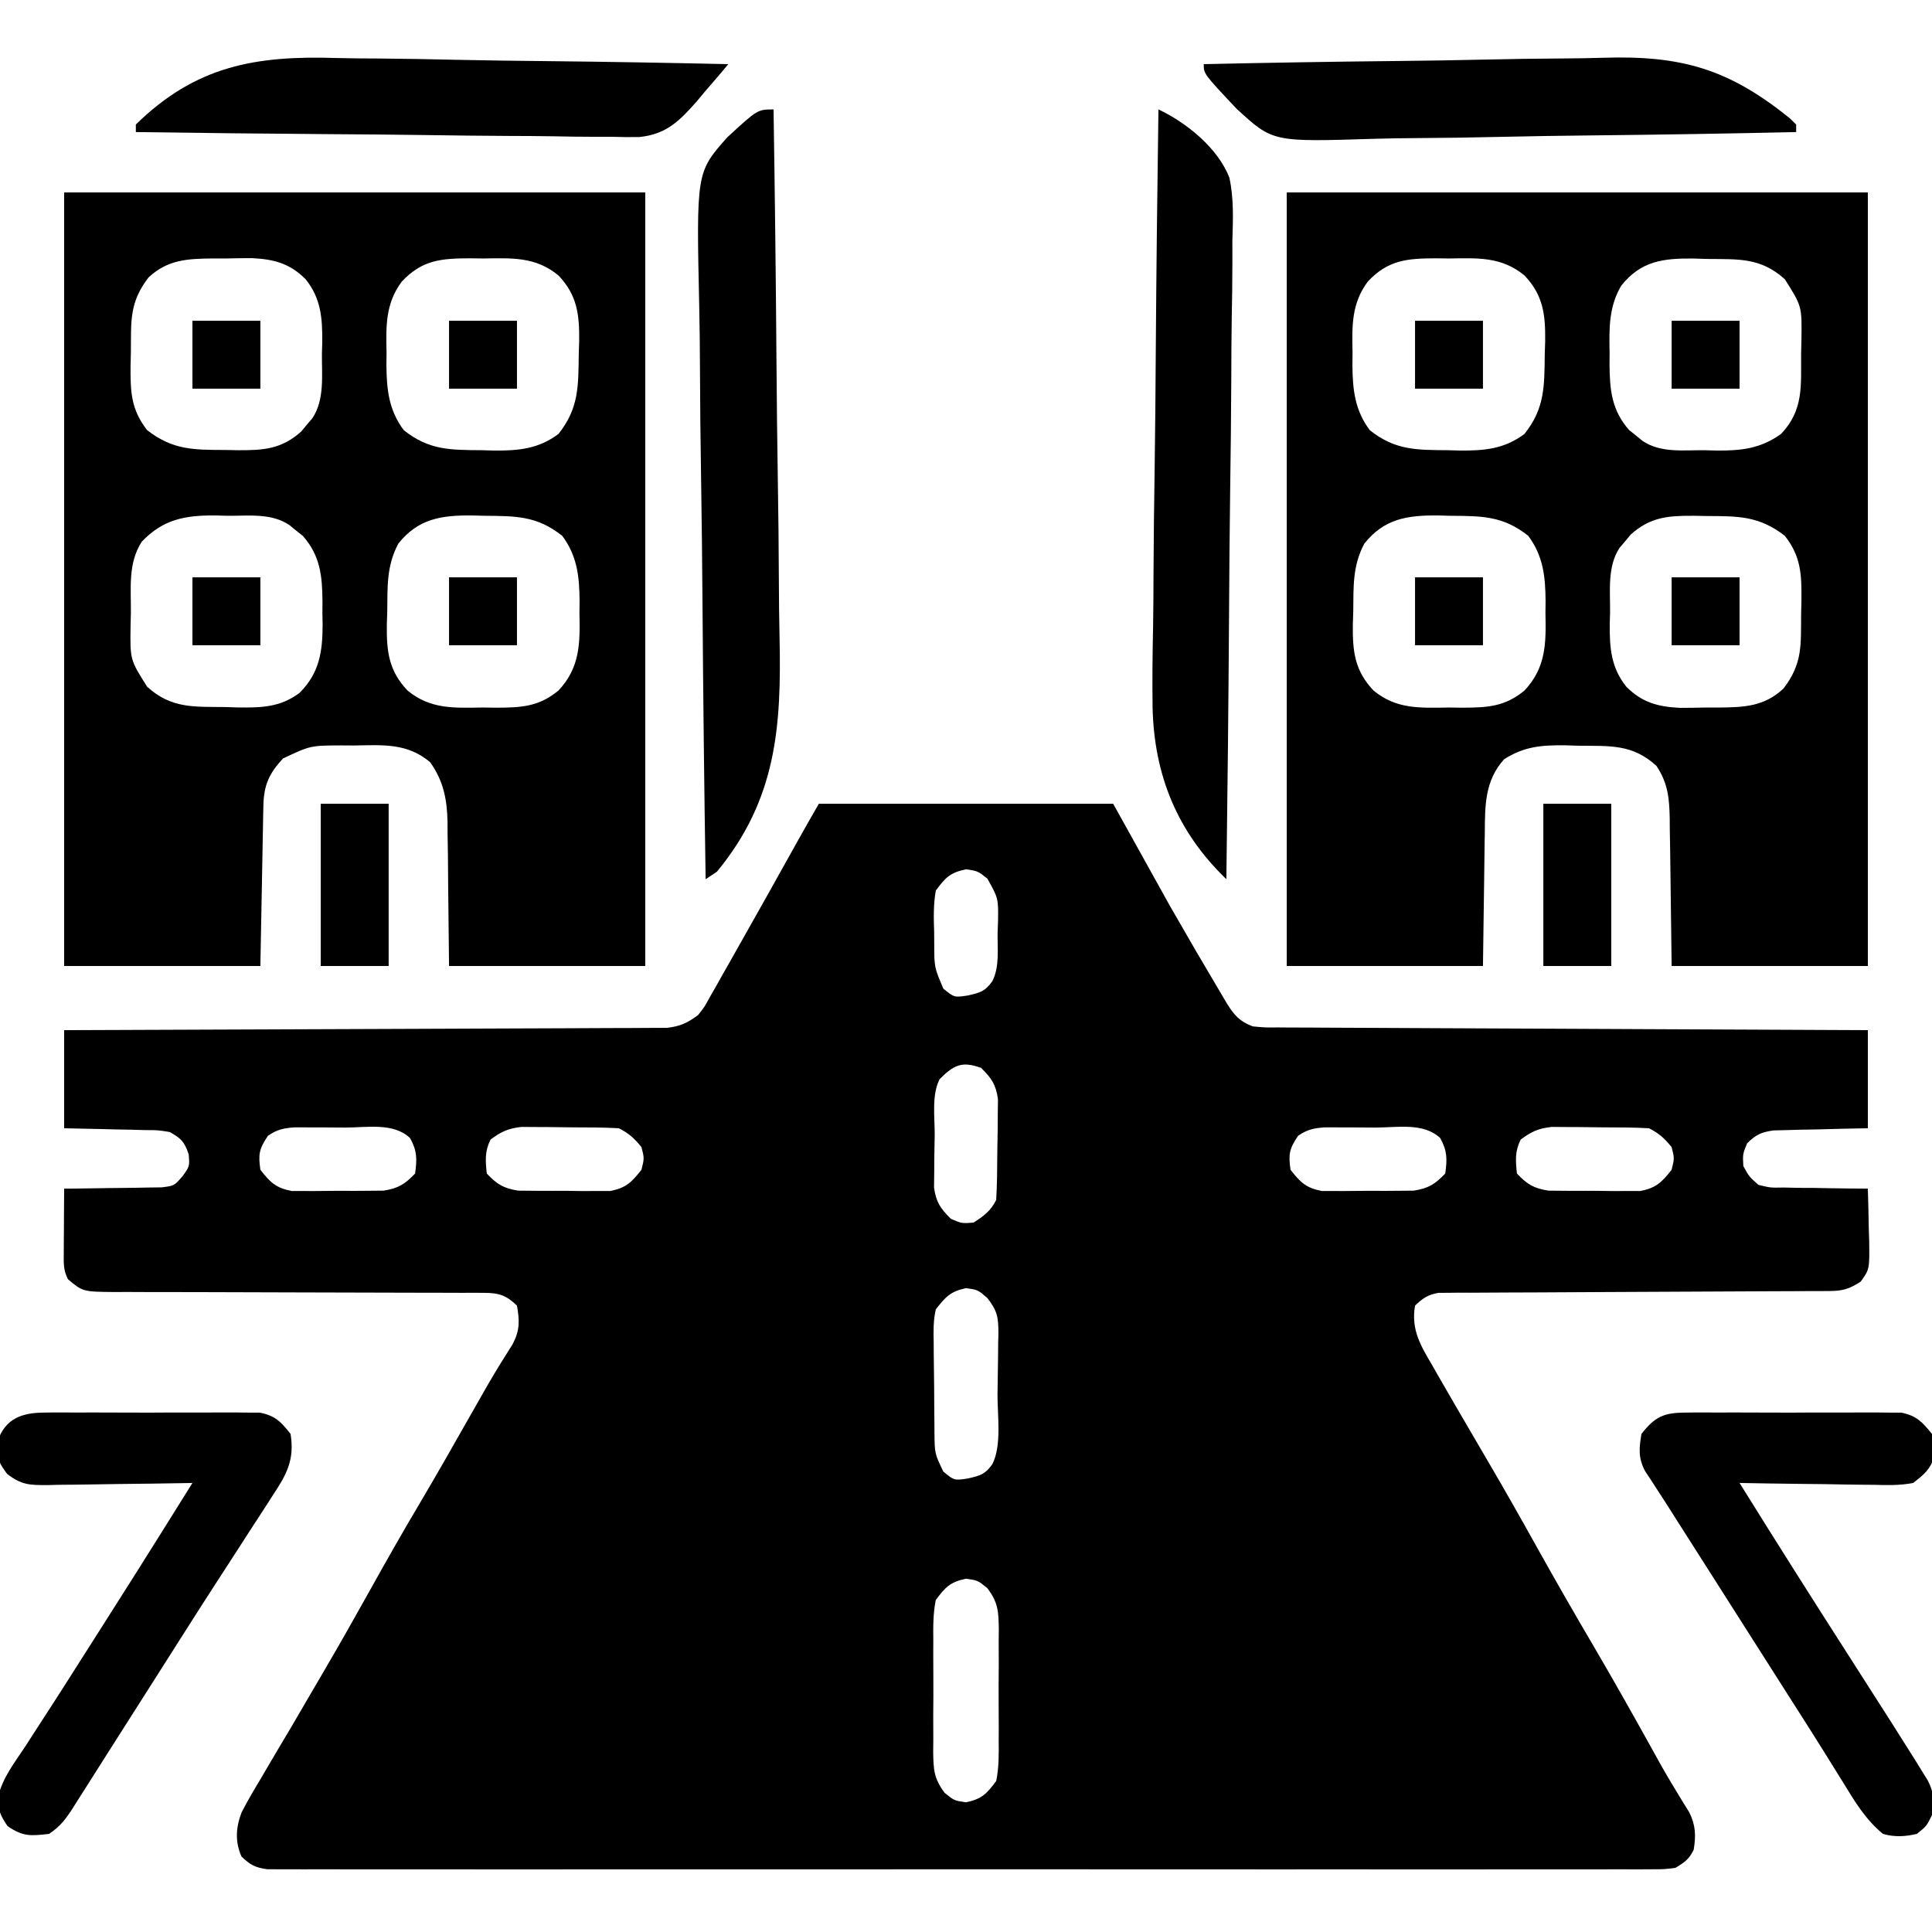
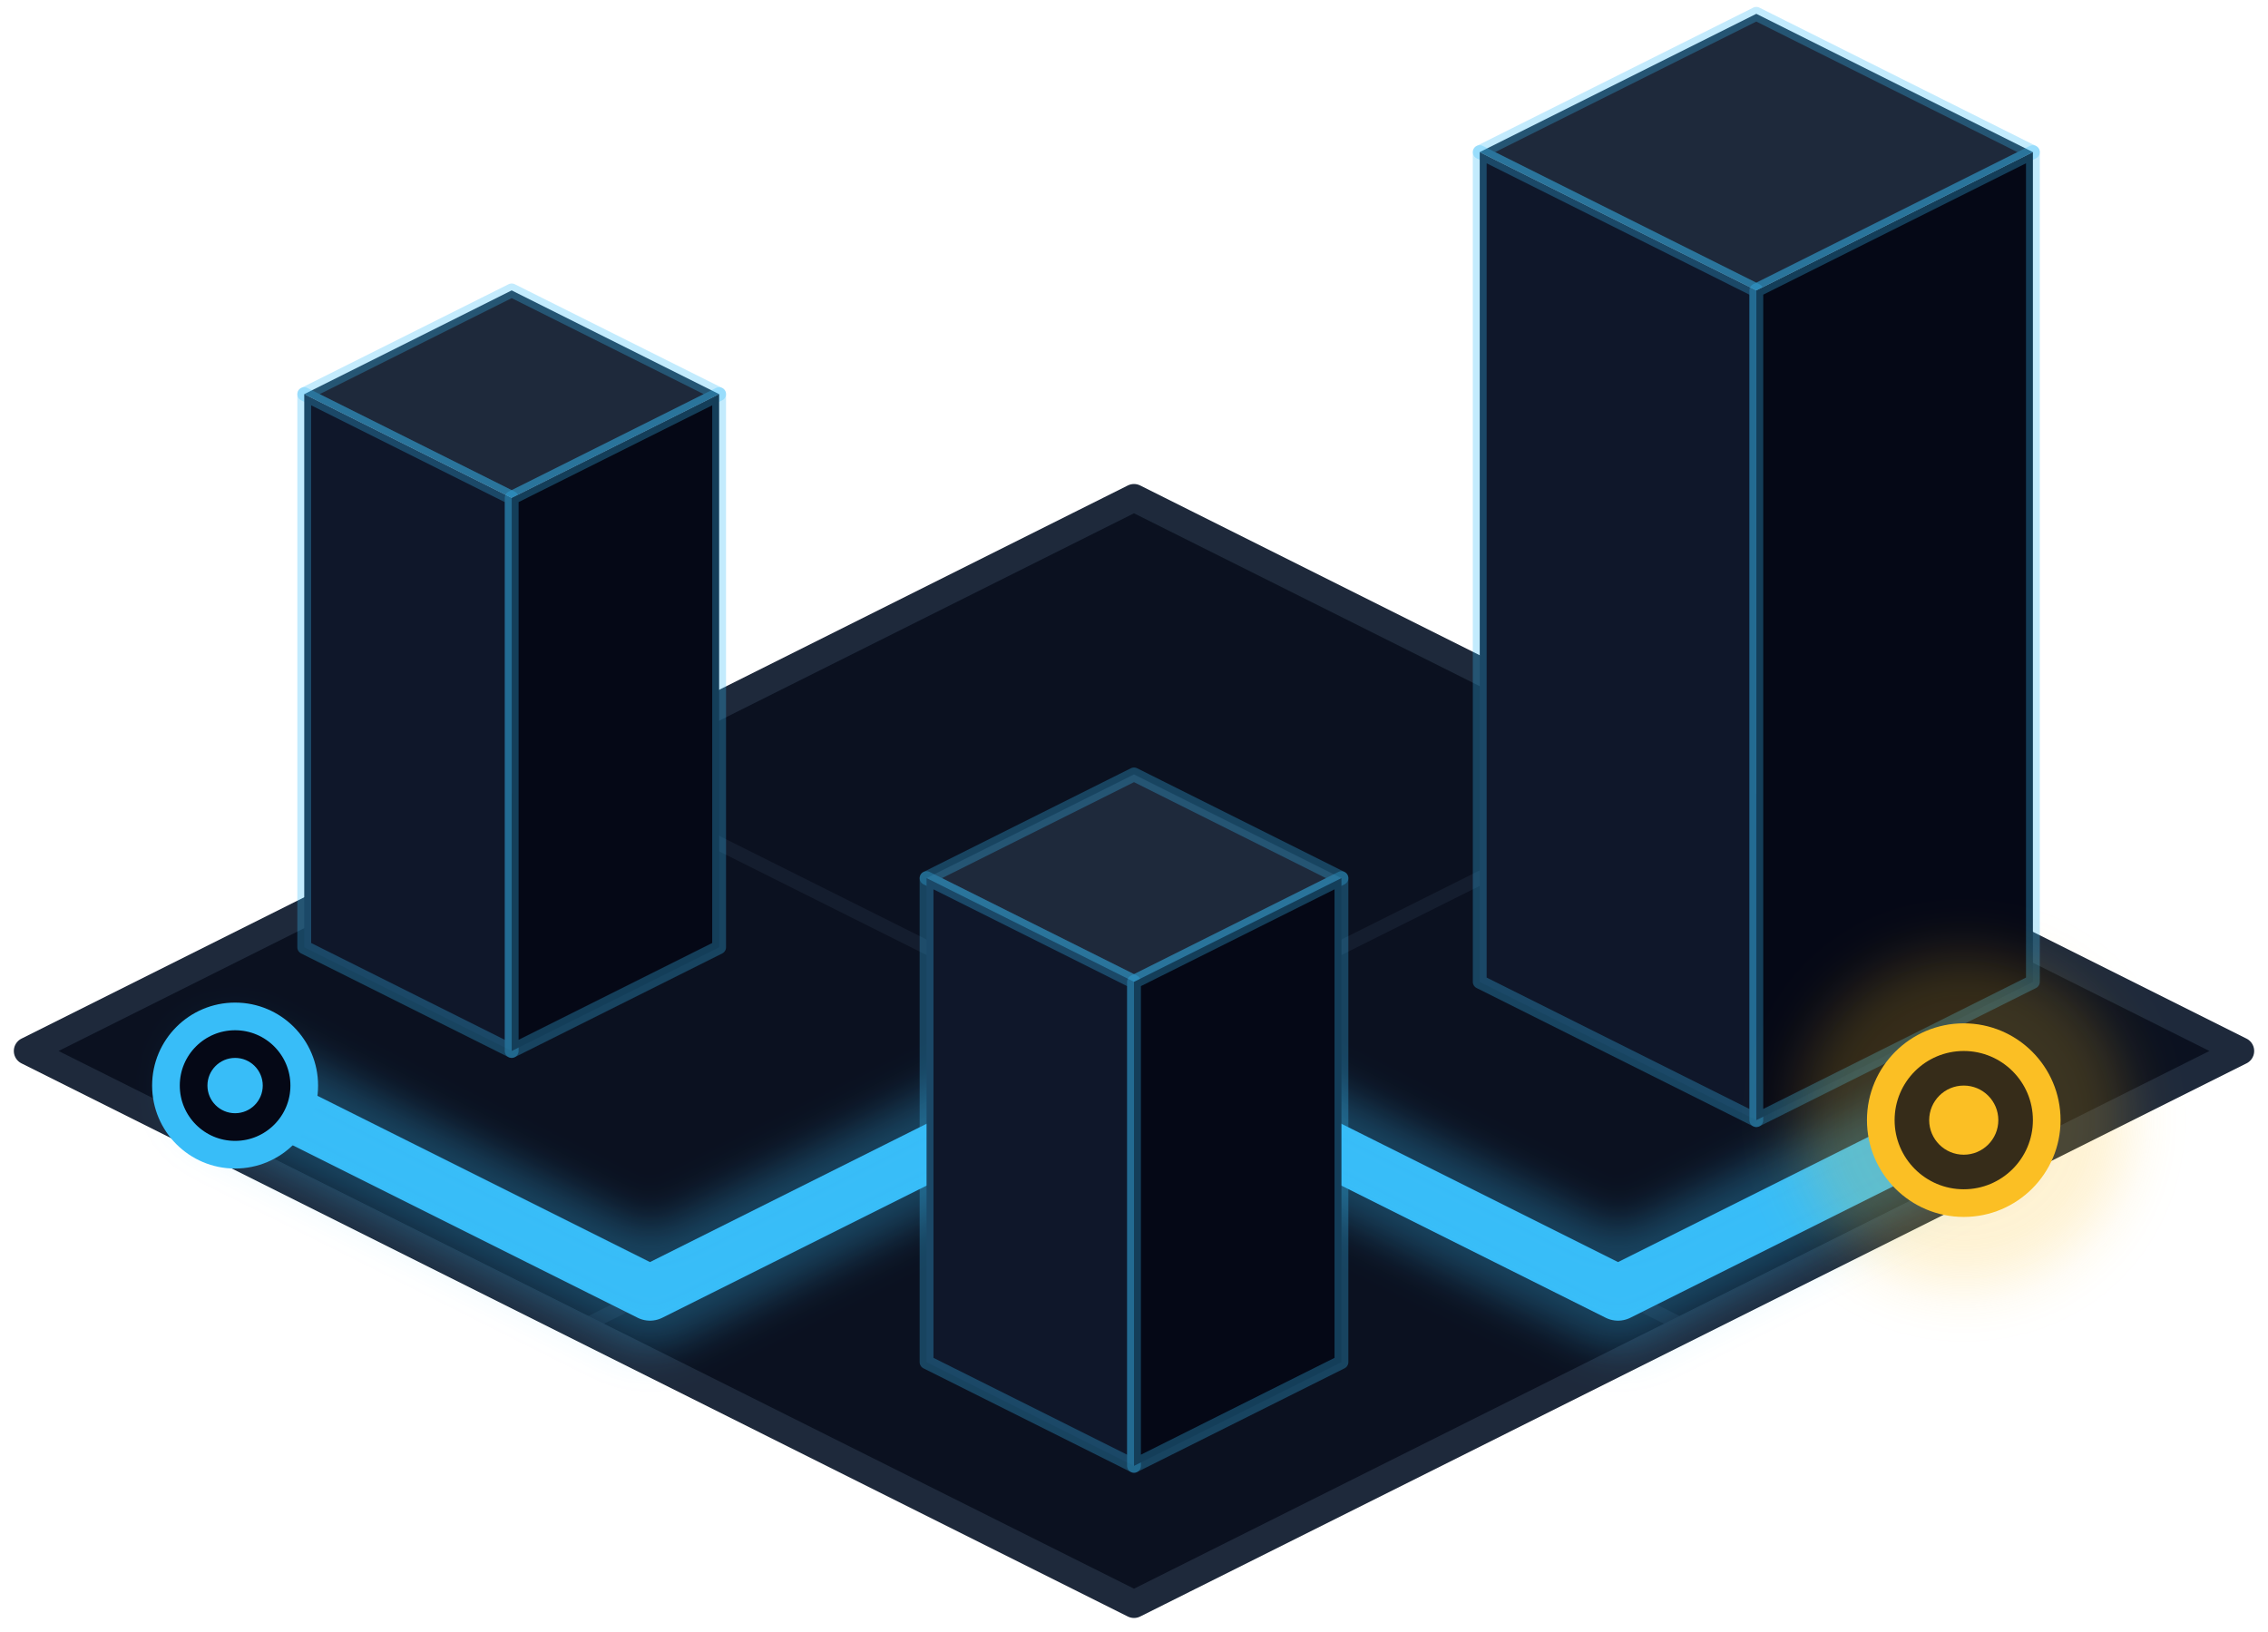
- <svg xmlns="http://www.w3.org/2000/svg" version="1.1" width="512" height="512" viewBox="0 0 512 512">
-   <path d="M0 0 C25.74 0 51.48 0 78 0 C85.425 13.365 85.425 13.365 93 27 C99.928 39.042 99.928 39.042 107 51 C107.376 51.635 107.752 52.269 108.139 52.923 C110.099 56.08 111.526 57.696 115 59 C118.133 59.311 118.133 59.311 121.669 59.278 C122.338 59.284 123.007 59.29 123.697 59.296 C125.937 59.313 128.177 59.316 130.417 59.319 C132.023 59.328 133.63 59.338 135.236 59.349 C139.598 59.377 143.959 59.392 148.32 59.405 C152.878 59.42 157.435 59.447 161.993 59.473 C170.624 59.52 179.255 59.556 187.885 59.589 C197.711 59.628 207.537 59.677 217.363 59.727 C237.575 59.831 257.788 59.92 278 60 C278 68.58 278 77.16 278 86 C276.025 86.037 274.05 86.075 272.016 86.113 C269.427 86.179 266.839 86.245 264.25 86.312 C262.948 86.335 261.646 86.358 260.305 86.381 C259.054 86.416 257.804 86.452 256.516 86.488 C255.364 86.514 254.211 86.541 253.024 86.568 C249.735 87.038 248.336 87.675 246 90 C244.829 92.86 244.829 92.86 245 96 C246.498 98.776 246.498 98.776 249 101 C252.175 101.777 252.175 101.777 255.734 101.707 C257.03 101.736 258.325 101.765 259.66 101.795 C261.023 101.801 262.387 101.807 263.75 101.812 C265.129 101.836 266.508 101.861 267.887 101.889 C271.258 101.948 274.628 101.984 278 102 C278.116 105.583 278.187 109.166 278.25 112.75 C278.284 113.766 278.317 114.782 278.352 115.828 C278.451 123.37 278.451 123.37 276.109 126.641 C272.995 128.648 271.286 129.126 267.61 129.138 C266.688 129.143 265.765 129.149 264.815 129.155 C263.292 129.156 263.292 129.156 261.739 129.158 C260.672 129.163 259.605 129.168 258.506 129.173 C256.184 129.184 253.862 129.192 251.539 129.199 C247.867 129.211 244.194 129.23 240.521 129.252 C230.077 129.314 219.633 129.368 209.189 129.401 C202.806 129.422 196.424 129.458 190.042 129.502 C187.606 129.516 185.169 129.525 182.733 129.528 C179.329 129.533 175.925 129.556 172.52 129.583 C171.509 129.58 170.498 129.577 169.456 129.574 C168.528 129.585 167.6 129.597 166.644 129.608 C165.436 129.613 165.436 129.613 164.205 129.618 C161.415 130.101 160.033 131.051 158 133 C156.895 139.414 159.495 143.599 162.625 148.938 C163.116 149.802 163.606 150.666 164.112 151.556 C165.724 154.381 167.359 157.192 169 160 C169.826 161.42 169.826 161.42 170.669 162.869 C172.971 166.824 175.278 170.776 177.594 174.722 C181.821 181.932 185.937 189.197 190 196.5 C195.131 205.72 200.392 214.855 205.735 223.954 C210.642 232.333 215.404 240.789 220.119 249.277 C220.656 250.243 221.193 251.208 221.746 252.203 C222.271 253.15 222.796 254.097 223.336 255.073 C224.512 257.141 225.723 259.189 226.959 261.222 C227.599 262.277 228.239 263.331 228.898 264.418 C229.487 265.367 230.075 266.316 230.681 267.294 C232.381 270.781 232.453 273.385 231.855 277.16 C230.673 279.704 229.406 280.554 227 282 C224.097 282.376 224.097 282.376 220.647 282.378 C218.674 282.389 218.674 282.389 216.661 282.401 C215.198 282.395 213.735 282.388 212.271 282.381 C210.72 282.384 209.168 282.389 207.617 282.395 C203.347 282.408 199.077 282.401 194.806 282.392 C190.204 282.385 185.601 282.396 180.998 282.404 C171.979 282.417 162.96 282.415 153.941 282.406 C146.612 282.399 139.284 282.398 131.956 282.401 C130.914 282.402 129.872 282.402 128.799 282.403 C126.682 282.404 124.566 282.405 122.45 282.406 C102.592 282.414 82.734 282.404 62.876 282.388 C45.826 282.375 28.776 282.377 11.727 282.391 C-8.059 282.407 -27.844 282.413 -47.63 282.404 C-49.739 282.403 -51.847 282.402 -53.956 282.401 C-54.993 282.401 -56.031 282.401 -57.1 282.4 C-64.422 282.397 -71.744 282.402 -79.066 282.409 C-87.985 282.417 -96.904 282.415 -105.824 282.399 C-110.377 282.391 -114.93 282.388 -119.484 282.398 C-123.649 282.407 -127.813 282.402 -131.978 282.386 C-133.488 282.383 -134.998 282.384 -136.508 282.392 C-138.554 282.401 -140.601 282.39 -142.647 282.378 C-143.785 282.377 -144.924 282.377 -146.097 282.376 C-149.32 281.959 -150.681 281.232 -153 279 C-154.753 275.046 -154.494 271.302 -152.98 267.312 C-151.412 264.273 -149.712 261.36 -147.938 258.438 C-147.301 257.348 -146.665 256.258 -146.01 255.135 C-144.026 251.744 -142.014 248.372 -140 245 C-138.233 241.985 -136.474 238.966 -134.716 235.946 C-133.568 233.975 -132.417 232.006 -131.262 230.039 C-126.998 222.764 -122.853 215.429 -118.75 208.062 C-114.578 200.573 -110.358 193.125 -105.977 185.756 C-101.114 177.555 -96.419 169.258 -91.708 160.969 C-90.731 159.254 -90.731 159.254 -89.734 157.504 C-89.106 156.4 -88.479 155.296 -87.832 154.159 C-85.672 150.434 -83.412 146.777 -81.101 143.144 C-79.223 139.488 -79.293 137.03 -80 133 C-82.794 130.288 -84.779 129.625 -88.623 129.621 C-89.547 129.613 -90.471 129.605 -91.423 129.597 C-92.429 129.603 -93.436 129.609 -94.472 129.615 C-96.071 129.607 -96.071 129.607 -97.701 129.599 C-100.015 129.589 -102.328 129.586 -104.642 129.589 C-108.302 129.594 -111.962 129.58 -115.623 129.561 C-123.394 129.524 -131.166 129.51 -138.938 129.5 C-147.939 129.488 -156.94 129.466 -165.941 129.42 C-169.549 129.406 -173.157 129.411 -176.765 129.415 C-178.976 129.406 -181.187 129.396 -183.398 129.385 C-184.905 129.394 -184.905 129.394 -186.442 129.403 C-195.052 129.327 -195.052 129.327 -199 126 C-200.252 123.495 -200.114 121.791 -200.098 118.992 C-200.094 118.006 -200.091 117.02 -200.088 116.004 C-200.08 114.971 -200.071 113.939 -200.062 112.875 C-200.058 111.835 -200.053 110.794 -200.049 109.723 C-200.037 107.148 -200.021 104.574 -200 102 C-198.714 101.994 -198.714 101.994 -197.401 101.988 C-194.21 101.961 -191.02 101.911 -187.83 101.847 C-186.45 101.824 -185.071 101.81 -183.692 101.804 C-181.706 101.795 -179.72 101.751 -177.734 101.707 C-176.54 101.691 -175.346 101.676 -174.116 101.659 C-170.831 101.253 -170.831 101.253 -168.579 98.651 C-166.733 96.067 -166.733 96.067 -167 92.875 C-168.179 89.487 -168.933 88.769 -172 87 C-175.092 86.497 -175.092 86.497 -178.516 86.488 C-180.391 86.435 -180.391 86.435 -182.305 86.381 C-183.607 86.358 -184.909 86.336 -186.25 86.312 C-187.567 86.278 -188.885 86.244 -190.242 86.209 C-193.494 86.126 -196.747 86.062 -200 86 C-200 77.42 -200 68.84 -200 60 C-197.969 59.994 -195.938 59.988 -193.846 59.982 C-174.731 59.926 -155.616 59.853 -136.501 59.764 C-126.674 59.719 -116.846 59.68 -107.018 59.654 C-98.453 59.631 -89.888 59.597 -81.323 59.551 C-76.787 59.527 -72.251 59.509 -67.716 59.502 C-63.447 59.496 -59.178 59.476 -54.909 59.446 C-53.342 59.437 -51.775 59.433 -50.208 59.435 C-48.068 59.437 -45.929 59.42 -43.789 59.399 C-41.993 59.392 -41.993 59.392 -40.161 59.385 C-36.675 58.96 -34.805 58.073 -32 56 C-30.299 53.86 -30.299 53.86 -28.941 51.336 C-28.397 50.39 -27.853 49.445 -27.292 48.47 C-26.722 47.449 -26.151 46.427 -25.562 45.375 C-24.66 43.793 -24.66 43.793 -23.739 42.18 C-21.812 38.794 -19.904 35.398 -18 32 C-16.704 29.699 -15.409 27.398 -14.113 25.098 C-11.235 19.975 -8.37 14.846 -5.517 9.709 C-3.698 6.461 -1.847 3.232 0 0 Z M31 23 C30.334 26.704 30.438 30.311 30.562 34.062 C30.568 35.056 30.574 36.049 30.58 37.072 C30.589 43.341 30.589 43.341 33 49 C35.886 51.356 35.886 51.356 39.5 50.812 C42.878 50.028 44.033 49.732 46 47 C47.931 43.138 47.315 38.437 47.375 34.188 C47.412 33.189 47.45 32.191 47.488 31.162 C47.581 25.072 47.581 25.072 44.664 19.84 C42.108 17.82 42.108 17.82 39 17.375 C34.794 18.251 33.566 19.542 31 23 Z M32 73 C29.859 77.281 30.732 82.941 30.705 87.694 C30.688 89.794 30.644 91.894 30.6 93.994 C30.589 95.336 30.581 96.678 30.574 98.02 C30.56 99.237 30.545 100.455 30.53 101.71 C31.089 105.626 32.21 107.245 35 110 C37.897 111.247 37.897 111.247 41 111 C43.747 109.23 45.531 107.937 47 105 C47.258 100.772 47.271 96.541 47.295 92.306 C47.312 90.206 47.356 88.106 47.4 86.006 C47.411 84.664 47.419 83.322 47.426 81.98 C47.44 80.763 47.455 79.545 47.47 78.29 C46.911 74.374 45.79 72.755 43 70 C37.877 68.147 35.762 69.238 32 73 Z M-146 88 C-148.345 91.518 -148.58 92.858 -148 97 C-145.379 100.341 -143.889 101.832 -139.666 102.631 C-138.425 102.63 -137.185 102.63 -135.906 102.629 C-134.903 102.633 -134.903 102.633 -133.879 102.636 C-132.47 102.635 -131.061 102.622 -129.653 102.597 C-127.506 102.563 -125.362 102.576 -123.215 102.596 C-121.841 102.589 -120.467 102.579 -119.094 102.566 C-117.853 102.556 -116.612 102.545 -115.334 102.533 C-111.417 101.907 -109.725 100.849 -107 98 C-106.459 94.216 -106.452 91.991 -108.312 88.625 C-112.669 84.43 -119.769 85.814 -125.397 85.815 C-127.427 85.813 -129.456 85.794 -131.486 85.775 C-132.768 85.773 -134.05 85.772 -135.371 85.77 C-137.133 85.763 -137.133 85.763 -138.931 85.757 C-141.925 85.994 -143.547 86.318 -146 88 Z M-87 89 C-88.564 92.129 -88.356 94.556 -88 98 C-85.283 100.862 -83.585 101.906 -79.666 102.533 C-78.425 102.544 -77.185 102.555 -75.906 102.566 C-75.237 102.573 -74.568 102.579 -73.879 102.585 C-72.47 102.592 -71.061 102.589 -69.653 102.576 C-67.505 102.563 -65.362 102.597 -63.215 102.635 C-61.841 102.636 -60.467 102.634 -59.094 102.629 C-57.853 102.63 -56.612 102.63 -55.334 102.631 C-51.112 101.832 -49.629 100.333 -47 97 C-46.25 93.957 -46.25 93.957 -47 91 C-48.867 88.697 -50.356 87.322 -53 86 C-57.086 85.766 -61.174 85.772 -65.266 85.76 C-67.295 85.75 -69.322 85.719 -71.35 85.688 C-72.633 85.682 -73.916 85.677 -75.238 85.672 C-76.414 85.663 -77.59 85.653 -78.802 85.644 C-82.32 86.036 -84.187 86.891 -87 89 Z M127 88 C124.655 91.518 124.42 92.858 125 97 C127.621 100.341 129.111 101.832 133.334 102.631 C134.575 102.63 135.815 102.63 137.094 102.629 C138.097 102.633 138.097 102.633 139.121 102.636 C140.53 102.635 141.939 102.622 143.347 102.597 C145.494 102.563 147.638 102.576 149.785 102.596 C151.159 102.589 152.533 102.579 153.906 102.566 C155.147 102.556 156.388 102.545 157.666 102.533 C161.583 101.907 163.275 100.849 166 98 C166.541 94.216 166.548 91.991 164.688 88.625 C160.331 84.43 153.231 85.814 147.603 85.815 C145.573 85.813 143.544 85.794 141.514 85.775 C140.232 85.773 138.95 85.772 137.629 85.77 C135.867 85.763 135.867 85.763 134.069 85.757 C131.075 85.994 129.453 86.318 127 88 Z M186 89 C184.436 92.129 184.644 94.556 185 98 C187.717 100.862 189.415 101.906 193.334 102.533 C194.575 102.544 195.815 102.555 197.094 102.566 C197.763 102.573 198.432 102.579 199.121 102.585 C200.53 102.592 201.939 102.589 203.347 102.576 C205.495 102.563 207.638 102.597 209.785 102.635 C211.159 102.636 212.533 102.634 213.906 102.629 C215.147 102.63 216.388 102.63 217.666 102.631 C221.888 101.832 223.371 100.333 226 97 C226.75 93.957 226.75 93.957 226 91 C224.133 88.697 222.644 87.322 220 86 C215.914 85.766 211.826 85.772 207.734 85.76 C205.705 85.75 203.678 85.719 201.65 85.688 C200.367 85.682 199.084 85.677 197.762 85.672 C196.586 85.663 195.41 85.653 194.198 85.644 C190.68 86.036 188.813 86.891 186 89 Z M31 134 C30.309 136.97 30.369 139.842 30.441 142.879 C30.444 143.728 30.446 144.577 30.448 145.452 C30.458 147.241 30.48 149.031 30.513 150.82 C30.562 153.557 30.574 156.292 30.58 159.029 C30.594 160.771 30.61 162.512 30.629 164.254 C30.634 165.071 30.64 165.887 30.645 166.729 C30.696 172.2 30.696 172.2 33 177 C35.886 179.356 35.886 179.356 39.5 178.812 C42.878 178.028 44.033 177.732 46 175 C48.52 169.96 47.313 162.071 47.35 156.461 C47.367 154.617 47.394 152.773 47.432 150.93 C47.487 148.269 47.509 145.61 47.523 142.949 C47.546 142.128 47.569 141.307 47.592 140.461 C47.576 136.154 47.386 134.498 44.655 130.98 C42.131 128.807 42.131 128.807 39 128.375 C34.875 129.234 33.58 130.685 31 134 Z M31 211 C30.256 214.603 30.299 218.144 30.336 221.812 C30.331 222.859 30.326 223.905 30.321 224.984 C30.318 227.193 30.327 229.402 30.348 231.61 C30.375 234.989 30.348 238.364 30.316 241.742 C30.32 243.891 30.326 246.039 30.336 248.188 C30.326 249.196 30.316 250.204 30.305 251.243 C30.384 255.971 30.449 258.266 33.354 262.137 C35.89 264.184 35.89 264.184 39 264.625 C43.195 263.751 44.424 262.432 47 259 C47.744 255.397 47.701 251.856 47.664 248.188 C47.671 246.618 47.671 246.618 47.679 245.016 C47.682 242.807 47.673 240.598 47.652 238.39 C47.625 235.011 47.652 231.636 47.684 228.258 C47.68 226.109 47.674 223.961 47.664 221.812 C47.679 220.3 47.679 220.3 47.695 218.757 C47.616 214.029 47.551 211.734 44.646 207.863 C42.11 205.816 42.11 205.816 39 205.375 C34.805 206.249 33.576 207.568 31 211 Z " fill="#000000" transform="translate(217,213)" />
-   <path d="M0 0 C50.82 0 101.64 0 154 0 C154 67.65 154 135.3 154 205 C136.84 205 119.68 205 102 205 C101.688 181.875 101.688 181.875 101.612 174.605 C101.58 172.692 101.546 170.78 101.512 168.867 C101.505 167.883 101.499 166.899 101.493 165.885 C101.381 160.525 101.039 156.612 98 152 C91.636 146.113 85.576 146.724 77.312 146.625 C76.153 146.588 74.993 146.55 73.799 146.512 C67.535 146.448 62.894 146.801 57.575 150.236 C52.468 155.957 52.536 162.471 52.488 169.746 C52.472 170.643 52.455 171.541 52.438 172.465 C52.38 175.789 52.348 179.113 52.312 182.438 C52.209 189.883 52.106 197.329 52 205 C34.84 205 17.68 205 0 205 C0 137.35 0 69.7 0 0 Z M21.492 23.605 C17.119 29.448 17.283 35.443 17.438 42.5 C17.427 43.589 17.416 44.679 17.404 45.801 C17.463 52.276 18.043 57.691 22 63 C28.738 68.363 34.426 68.239 42.688 68.312 C44.284 68.356 44.284 68.356 45.912 68.4 C52.405 68.453 57.675 67.982 63 64 C68.453 57.149 68.27 51.222 68.375 42.812 C68.412 41.701 68.45 40.589 68.488 39.443 C68.564 32.374 67.994 27.259 63 22 C56.894 16.975 50.665 17.397 43 17.5 C41.85 17.485 40.7 17.469 39.516 17.453 C31.924 17.488 26.887 17.861 21.492 23.605 Z M88.646 24.705 C85.304 30.338 85.435 36.178 85.562 42.562 C85.555 43.565 85.548 44.567 85.541 45.6 C85.599 52.35 86.107 57.7 90.719 62.961 C91.307 63.428 91.894 63.894 92.5 64.375 C93.382 65.098 93.382 65.098 94.281 65.836 C99.103 69.101 105.107 68.263 110.688 68.312 C112.284 68.356 112.284 68.356 113.912 68.4 C120.476 68.453 125.568 67.892 131 64 C137.09 57.597 136.247 51.071 136.312 42.688 C136.342 41.464 136.371 40.24 136.4 38.979 C136.527 30.159 136.527 30.159 132 23 C125.542 17.172 119.642 17.725 111.312 17.625 C110.153 17.588 108.993 17.55 107.799 17.512 C99.756 17.429 93.848 18.156 88.646 24.705 Z M20.562 93.062 C17.386 99.034 17.708 104.559 17.625 111.188 C17.588 112.299 17.55 113.411 17.512 114.557 C17.436 121.626 18.006 126.741 23 132 C29.106 137.025 35.335 136.603 43 136.5 C44.15 136.515 45.3 136.531 46.484 136.547 C53.171 136.516 57.757 136.315 63 132 C68.709 125.921 68.738 119.502 68.562 111.5 C68.579 109.866 68.579 109.866 68.596 108.199 C68.537 101.724 67.957 96.309 64 91 C57.262 85.637 51.574 85.761 43.312 85.688 C41.716 85.644 41.716 85.644 40.088 85.6 C31.928 85.534 25.818 86.46 20.562 93.062 Z M91.137 90.684 C90.658 91.262 90.18 91.841 89.688 92.438 C88.951 93.302 88.951 93.302 88.199 94.184 C84.929 99.136 85.741 105.554 85.688 111.25 C85.658 112.262 85.629 113.274 85.6 114.316 C85.546 120.672 85.922 125.906 90 131 C94.226 135.217 98.379 136.299 104.258 136.594 C106.547 136.588 108.836 136.557 111.125 136.5 C112.279 136.503 113.432 136.505 114.621 136.508 C121.295 136.431 126.543 136.228 131.645 131.465 C136.728 124.817 136.248 120.049 136.312 111.812 C136.342 110.592 136.371 109.372 136.4 108.115 C136.449 101.196 136.32 96.539 132 91 C125.12 85.664 119.562 85.79 111.188 85.75 C110.107 85.729 109.026 85.709 107.912 85.688 C101.154 85.654 96.352 85.971 91.137 90.684 Z " fill="#000000" transform="translate(341,51)" />
-   <path d="M0 0 C50.82 0 101.64 0 154 0 C154 67.65 154 135.3 154 205 C136.84 205 119.68 205 102 205 C101.75 182.5 101.75 182.5 101.702 175.443 C101.673 173.577 101.642 171.71 101.609 169.844 C101.608 168.415 101.608 168.415 101.606 166.958 C101.477 160.872 100.571 156.044 97 151 C90.949 145.899 84.579 146.43 76.938 146.562 C75.779 146.555 74.621 146.548 73.428 146.541 C65.275 146.574 65.275 146.574 58 150 C54.222 154.084 52.898 157.15 52.795 162.655 C52.774 163.609 52.754 164.563 52.734 165.546 C52.717 166.545 52.701 167.544 52.684 168.574 C52.665 169.495 52.646 170.416 52.627 171.365 C52.559 174.806 52.499 178.247 52.438 181.688 C52.293 189.381 52.149 197.074 52 205 C34.84 205 17.68 205 0 205 C0 137.35 0 69.7 0 0 Z M22.355 22.535 C17.272 29.183 17.752 33.951 17.688 42.188 C17.658 43.408 17.629 44.628 17.6 45.885 C17.551 52.804 17.68 57.461 22 63 C28.88 68.336 34.438 68.21 42.812 68.25 C44.434 68.281 44.434 68.281 46.088 68.312 C52.846 68.346 57.648 68.029 62.863 63.316 C63.581 62.448 63.581 62.448 64.312 61.562 C64.804 60.986 65.295 60.41 65.801 59.816 C69.071 54.864 68.259 48.446 68.312 42.75 C68.342 41.738 68.371 40.726 68.4 39.684 C68.454 33.328 68.078 28.094 64 23 C59.774 18.783 55.621 17.701 49.742 17.406 C47.453 17.412 45.164 17.443 42.875 17.5 C41.721 17.497 40.568 17.495 39.379 17.492 C32.705 17.569 27.457 17.772 22.355 22.535 Z M89.492 23.605 C85.119 29.448 85.283 35.443 85.438 42.5 C85.427 43.589 85.416 44.679 85.404 45.801 C85.463 52.276 86.043 57.691 90 63 C96.738 68.363 102.426 68.239 110.688 68.312 C112.284 68.356 112.284 68.356 113.912 68.4 C120.405 68.453 125.675 67.982 131 64 C136.453 57.149 136.27 51.222 136.375 42.812 C136.412 41.701 136.45 40.589 136.488 39.443 C136.564 32.374 135.994 27.259 131 22 C124.894 16.975 118.665 17.397 111 17.5 C109.85 17.485 108.7 17.469 107.516 17.453 C99.924 17.488 94.887 17.861 89.492 23.605 Z M20.562 92.562 C16.885 98.3 17.739 104.722 17.688 111.312 C17.658 112.536 17.629 113.76 17.6 115.021 C17.473 123.841 17.473 123.841 22 131 C28.458 136.828 34.358 136.275 42.688 136.375 C43.847 136.412 45.007 136.45 46.201 136.488 C52.397 136.552 57.355 136.414 62.423 132.586 C67.662 127.317 68.493 121.696 68.498 114.463 C68.468 112.965 68.468 112.965 68.438 111.438 C68.445 110.435 68.452 109.433 68.459 108.4 C68.401 101.65 67.893 96.3 63.281 91.039 C62.4 90.339 62.4 90.339 61.5 89.625 C60.618 88.902 60.618 88.902 59.719 88.164 C54.897 84.899 48.893 85.737 43.312 85.688 C41.716 85.644 41.716 85.644 40.088 85.6 C32.054 85.535 26.222 86.613 20.562 92.562 Z M88.562 93.062 C85.386 99.034 85.708 104.559 85.625 111.188 C85.588 112.299 85.55 113.411 85.512 114.557 C85.436 121.626 86.006 126.741 91 132 C97.106 137.025 103.335 136.603 111 136.5 C112.15 136.515 113.3 136.531 114.484 136.547 C121.171 136.516 125.757 136.315 131 132 C136.709 125.921 136.738 119.502 136.562 111.5 C136.579 109.866 136.579 109.866 136.596 108.199 C136.537 101.724 135.957 96.309 132 91 C125.262 85.637 119.574 85.761 111.312 85.688 C109.716 85.644 109.716 85.644 108.088 85.6 C99.928 85.534 93.818 86.46 88.562 93.062 Z " fill="#000000" transform="translate(17,51)" />
-   <path d="M0 0 C0.646 -0.009 1.292 -0.018 1.958 -0.027 C4.083 -0.048 6.205 -0.034 8.33 -0.017 C9.813 -0.02 11.296 -0.025 12.779 -0.032 C15.883 -0.039 18.986 -0.028 22.089 -0.005 C26.061 0.024 30.031 0.007 34.003 -0.023 C37.064 -0.041 40.124 -0.035 43.185 -0.022 C44.649 -0.019 46.113 -0.023 47.577 -0.035 C49.627 -0.047 51.673 -0.028 53.723 0 C54.887 0.004 56.051 0.008 57.25 0.012 C61.32 0.843 62.821 2.421 65.361 5.647 C66.478 12.538 64.303 16.434 60.549 22.084 C60.05 22.866 59.552 23.647 59.038 24.453 C57.496 26.862 55.93 29.255 54.361 31.647 C53.464 33.038 52.568 34.43 51.674 35.823 C49.891 38.594 48.098 41.359 46.299 44.12 C43.014 49.169 39.78 54.25 36.549 59.334 C35.669 60.719 35.669 60.719 34.771 62.131 C32.967 64.969 31.164 67.808 29.361 70.647 C25.253 77.117 21.14 83.584 17.018 90.046 C15.387 92.606 13.765 95.171 12.143 97.737 C11.153 99.29 10.164 100.844 9.174 102.397 C8.728 103.106 8.283 103.816 7.823 104.547 C5.854 107.621 4.439 109.595 1.361 111.647 C-3.544 112.201 -5.538 112.403 -9.639 109.584 C-11.587 106.723 -12.229 105.212 -12.116 101.786 C-11.018 96.864 -7.755 92.734 -5.014 88.584 C-4.337 87.532 -3.659 86.479 -2.962 85.394 C-1.554 83.208 -0.141 81.026 1.279 78.848 C3.821 74.941 6.32 71.007 8.815 67.07 C10.543 64.344 12.277 61.622 14.014 58.901 C17.225 53.865 20.422 48.821 23.611 43.772 C24.046 43.084 24.481 42.397 24.928 41.689 C29.767 34.025 34.561 26.334 39.361 18.647 C38.796 18.658 38.231 18.669 37.649 18.681 C31.76 18.791 25.872 18.867 19.983 18.922 C17.786 18.947 15.589 18.981 13.392 19.024 C10.232 19.085 7.073 19.113 3.912 19.135 C2.932 19.161 1.951 19.187 0.941 19.213 C-3.783 19.215 -5.913 19.206 -9.757 16.245 C-11.568 13.744 -12.325 12.675 -12.264 9.647 C-12.277 9.008 -12.289 8.368 -12.303 7.709 C-10.349 1.641 -5.877 0.02 0 0 Z " fill="#000000" transform="translate(11.63867,374.353)" />
-   <path d="M0 0 C0.646 -0.009 1.292 -0.018 1.958 -0.027 C4.083 -0.048 6.205 -0.034 8.33 -0.017 C9.813 -0.02 11.296 -0.025 12.779 -0.032 C15.883 -0.039 18.986 -0.028 22.089 -0.005 C26.061 0.024 30.031 0.007 34.003 -0.023 C37.064 -0.041 40.124 -0.035 43.185 -0.022 C44.649 -0.019 46.113 -0.023 47.577 -0.035 C49.627 -0.047 51.673 -0.028 53.723 0 C54.887 0.004 56.051 0.008 57.25 0.012 C61.282 0.835 62.786 2.512 65.361 5.647 C66.025 7.709 66.025 7.709 65.986 9.647 C66.006 10.606 66.006 10.606 66.025 11.584 C64.911 15.046 63.239 16.43 60.361 18.647 C56.839 19.34 53.389 19.229 49.811 19.135 C48.797 19.128 47.783 19.121 46.738 19.114 C43.508 19.086 40.279 19.023 37.049 18.959 C34.855 18.934 32.662 18.912 30.469 18.891 C25.099 18.836 19.73 18.752 14.361 18.647 C23.927 34.033 33.612 49.334 43.396 64.582 C46.6 69.578 49.795 74.58 52.986 79.584 C53.542 80.453 54.098 81.322 54.67 82.218 C56.244 84.688 57.806 87.165 59.361 89.647 C59.925 90.543 60.488 91.438 61.069 92.361 C61.614 93.244 62.159 94.128 62.721 95.038 C63.459 96.227 63.459 96.227 64.212 97.441 C65.921 100.72 66.068 103.045 65.361 106.647 C63.924 109.584 63.924 109.584 61.361 111.647 C58.214 112.369 55.473 112.539 52.361 111.647 C47.797 107.892 44.968 103.189 41.924 98.209 C40.861 96.498 39.797 94.787 38.732 93.077 C38.181 92.186 37.629 91.295 37.06 90.376 C34.237 85.84 31.36 81.339 28.486 76.834 C27.301 74.974 26.116 73.113 24.932 71.252 C24.342 70.326 23.752 69.4 23.144 68.445 C19.638 62.941 16.135 57.434 12.632 51.928 C9.604 47.17 6.575 42.412 3.545 37.655 C2.918 36.67 2.291 35.685 1.645 34.67 C0.452 32.798 -0.741 30.925 -1.934 29.053 C-3.005 27.37 -4.075 25.685 -5.142 23.999 C-6.125 22.454 -7.12 20.916 -8.128 19.387 C-8.581 18.69 -9.035 17.994 -9.502 17.276 C-9.901 16.673 -10.299 16.071 -10.71 15.45 C-12.508 11.958 -12.272 9.513 -11.639 5.647 C-8.051 1.091 -5.743 0.02 0 0 Z " fill="#000000" transform="translate(446.6387,374.353)" />
-   <path d="M0 0 C7.413 3.474 15.841 10.307 18.805 18.123 C20.007 23.651 19.759 29.226 19.589 34.847 C19.585 36.701 19.588 38.556 19.596 40.41 C19.6 45.403 19.518 50.391 19.42 55.382 C19.331 60.614 19.324 65.845 19.307 71.077 C19.264 80.966 19.149 90.852 19.008 100.74 C18.851 112.005 18.775 123.27 18.705 134.535 C18.559 157.691 18.313 180.845 18 204 C4.941 191.408 -1.102 176.447 -1.553 158.644 C-1.655 151.468 -1.574 144.302 -1.42 137.128 C-1.331 132.29 -1.324 127.452 -1.307 122.614 C-1.264 113.494 -1.15 104.376 -1.008 95.258 C-0.851 84.858 -0.775 74.459 -0.705 64.059 C-0.559 42.705 -0.314 21.353 0 0 Z " fill="#000000" transform="translate(307,29)" />
-   <path d="M0 0 C0.352 22.35 0.616 44.7 0.777 67.053 C0.854 77.434 0.959 87.814 1.132 98.195 C1.282 107.256 1.378 116.316 1.411 125.379 C1.431 130.166 1.475 134.95 1.586 139.736 C2.117 163.591 0.788 182.839 -15 202 C-16.485 202.99 -16.485 202.99 -18 204 C-18.375 179.765 -18.656 155.53 -18.829 131.293 C-18.911 120.037 -19.023 108.784 -19.207 97.529 C-19.367 87.714 -19.47 77.9 -19.505 68.084 C-19.526 62.89 -19.575 57.701 -19.692 52.509 C-20.47 16.665 -20.47 16.665 -12.264 7.391 C-4.235 0 -4.235 0 0 0 Z " fill="#000000" transform="translate(205,29)" />
-   <path d="M0 0 C16.926 -0.376 33.85 -0.657 50.78 -0.829 C58.643 -0.911 66.504 -1.022 74.366 -1.207 C81.231 -1.368 88.094 -1.47 94.96 -1.505 C98.587 -1.526 102.207 -1.573 105.831 -1.692 C126.672 -2.347 139.137 1.29 155.296 14.329 C155.858 14.88 156.421 15.432 157 16 C157 16.66 157 17.32 157 18 C139.041 18.399 121.082 18.698 103.12 18.881 C94.777 18.968 86.438 19.087 78.097 19.282 C70.819 19.453 63.544 19.562 56.264 19.6 C52.415 19.622 48.572 19.672 44.725 19.797 C18.278 20.625 18.278 20.625 8.735 11.85 C0 2.576 0 2.576 0 0 Z " fill="#000000" transform="translate(319,17)" />
-   <path d="M0 0 C3.663 0.102 7.326 0.11 10.99 0.128 C17.887 0.178 24.779 0.308 31.674 0.47 C39.541 0.651 47.408 0.737 55.277 0.817 C71.423 0.983 87.566 1.263 103.71 1.622 C102.402 3.213 101.082 4.793 99.721 6.338 C98.234 8.028 96.785 9.751 95.358 11.492 C90.778 16.675 87.289 20.235 80.072 20.945 C77.585 20.977 75.096 20.949 72.61 20.871 C71.229 20.868 69.848 20.87 68.467 20.876 C64.751 20.879 61.039 20.815 57.325 20.738 C53.43 20.668 49.536 20.662 45.641 20.649 C38.281 20.615 30.923 20.525 23.564 20.415 C15.18 20.291 6.795 20.231 -1.59 20.176 C-18.824 20.061 -36.057 19.868 -53.29 19.622 C-53.29 18.962 -53.29 18.302 -53.29 17.622 C-37.403 2.045 -21.517 -0.704 0 0 Z " fill="#000000" transform="translate(89.29002,15.3777)" />
-   <path d="M0 0 C5.94 0 11.88 0 18 0 C18 14.19 18 28.38 18 43 C12.06 43 6.12 43 0 43 C0 28.81 0 14.62 0 0 Z " fill="#000000" transform="translate(409,213)" />
-   <path d="M0 0 C5.94 0 11.88 0 18 0 C18 14.19 18 28.38 18 43 C12.06 43 6.12 43 0 43 C0 28.81 0 14.62 0 0 Z " fill="#000000" transform="translate(85,213)" />
-   <path d="M0 0 C5.94 0 11.88 0 18 0 C18 5.94 18 11.88 18 18 C12.06 18 6.12 18 0 18 C0 12.06 0 6.12 0 0 Z " fill="#000000" transform="translate(443,153)" />
-   <path d="M0 0 C5.94 0 11.88 0 18 0 C18 5.94 18 11.88 18 18 C12.06 18 6.12 18 0 18 C0 12.06 0 6.12 0 0 Z " fill="#000000" transform="translate(375,153)" />
-   <path d="M0 0 C5.94 0 11.88 0 18 0 C18 5.94 18 11.88 18 18 C12.06 18 6.12 18 0 18 C0 12.06 0 6.12 0 0 Z " fill="#000000" transform="translate(119,153)" />
-   <path d="M0 0 C5.94 0 11.88 0 18 0 C18 5.94 18 11.88 18 18 C12.06 18 6.12 18 0 18 C0 12.06 0 6.12 0 0 Z " fill="#000000" transform="translate(51,153)" />
-   <path d="M0 0 C5.94 0 11.88 0 18 0 C18 5.94 18 11.88 18 18 C12.06 18 6.12 18 0 18 C0 12.06 0 6.12 0 0 Z " fill="#000000" transform="translate(443,85)" />
-   <path d="M0 0 C5.94 0 11.88 0 18 0 C18 5.94 18 11.88 18 18 C12.06 18 6.12 18 0 18 C0 12.06 0 6.12 0 0 Z " fill="#000000" transform="translate(375,85)" />
-   <path d="M0 0 C5.94 0 11.88 0 18 0 C18 5.94 18 11.88 18 18 C12.06 18 6.12 18 0 18 C0 12.06 0 6.12 0 0 Z " fill="#000000" transform="translate(119,85)" />
-   <path d="M0 0 C5.94 0 11.88 0 18 0 C18 5.94 18 11.88 18 18 C12.06 18 6.12 18 0 18 C0 12.06 0 6.12 0 0 Z " fill="#000000" transform="translate(51,85)" />
+ <svg xmlns="http://www.w3.org/2000/svg" width="100%" height="100%" viewBox="92 108 328 236" fill="none">
+   <path d="M 256 180 L 416 260 L 256 340 L 96 260 Z" fill="#0B1120" stroke="#1e293b" stroke-width="4" stroke-linejoin="round" />
+   <path d="M 176 220 L 336 300 M 336 220 L 176 300" stroke="#1e293b" stroke-width="2" opacity="0.5" />
+   <g stroke="#38bdf8" stroke-width="2" stroke-opacity="0.3" stroke-linejoin="round">
+     <path d="M 166 150 L 196 165 L 166 180 L 136 165 Z" fill="#1e293b" />
+     <path d="M 136 165 L 136 245 L 166 260 L 166 180 Z" fill="#0f172a" />
+     <path d="M 166 180 L 166 260 L 196 245 L 196 165 Z" fill="#050816" />
+   </g>
+   <g stroke="#38bdf8" stroke-width="2" stroke-opacity="0.3" stroke-linejoin="round">
+     <path d="M 346 110 L 386 130 L 346 150 L 306 130 Z" fill="#1e293b" />
+     <path d="M 306 130 L 306 250 L 346 270 L 346 150 Z" fill="#0f172a" />
+     <path d="M 346 150 L 346 270 L 386 250 L 386 130 Z" fill="#050816" />
+   </g>
+   <path d="M 126 265 L 186 295 L 256 260 L 326 295 L 376 270" stroke="#38bdf8" stroke-width="8" stroke-linecap="round" stroke-linejoin="round" />
+   <path d="M 126 265 L 186 295 L 256 260 L 326 295 L 376 270" stroke="#38bdf8" stroke-width="16" stroke-linecap="round" stroke-linejoin="round" opacity="0.3" filter="blur(3px)" />
+   <circle cx="126" cy="265" r="10" fill="#050816" stroke="#38bdf8" stroke-width="4" />
+   <circle cx="126" cy="265" r="4" fill="#38bdf8" />
+   <circle cx="376" cy="270" r="12" fill="#050816" stroke="#fbbf24" stroke-width="4" />
+   <circle cx="376" cy="270" r="5" fill="#fbbf24" />
+   <circle cx="376" cy="270" r="24" fill="#fbbf24" opacity="0.2" filter="blur(4px)" />
+   <g stroke="#38bdf8" stroke-width="2" stroke-opacity="0.3" stroke-linejoin="round">
+     <path d="M 256 220 L 286 235 L 256 250 L 226 235 Z" fill="#1e293b" />
+     <path d="M 226 235 L 226 305 L 256 320 L 256 250 Z" fill="#0f172a" />
+     <path d="M 256 250 L 256 320 L 286 305 L 286 235 Z" fill="#050816" />
+   </g>
</svg>
